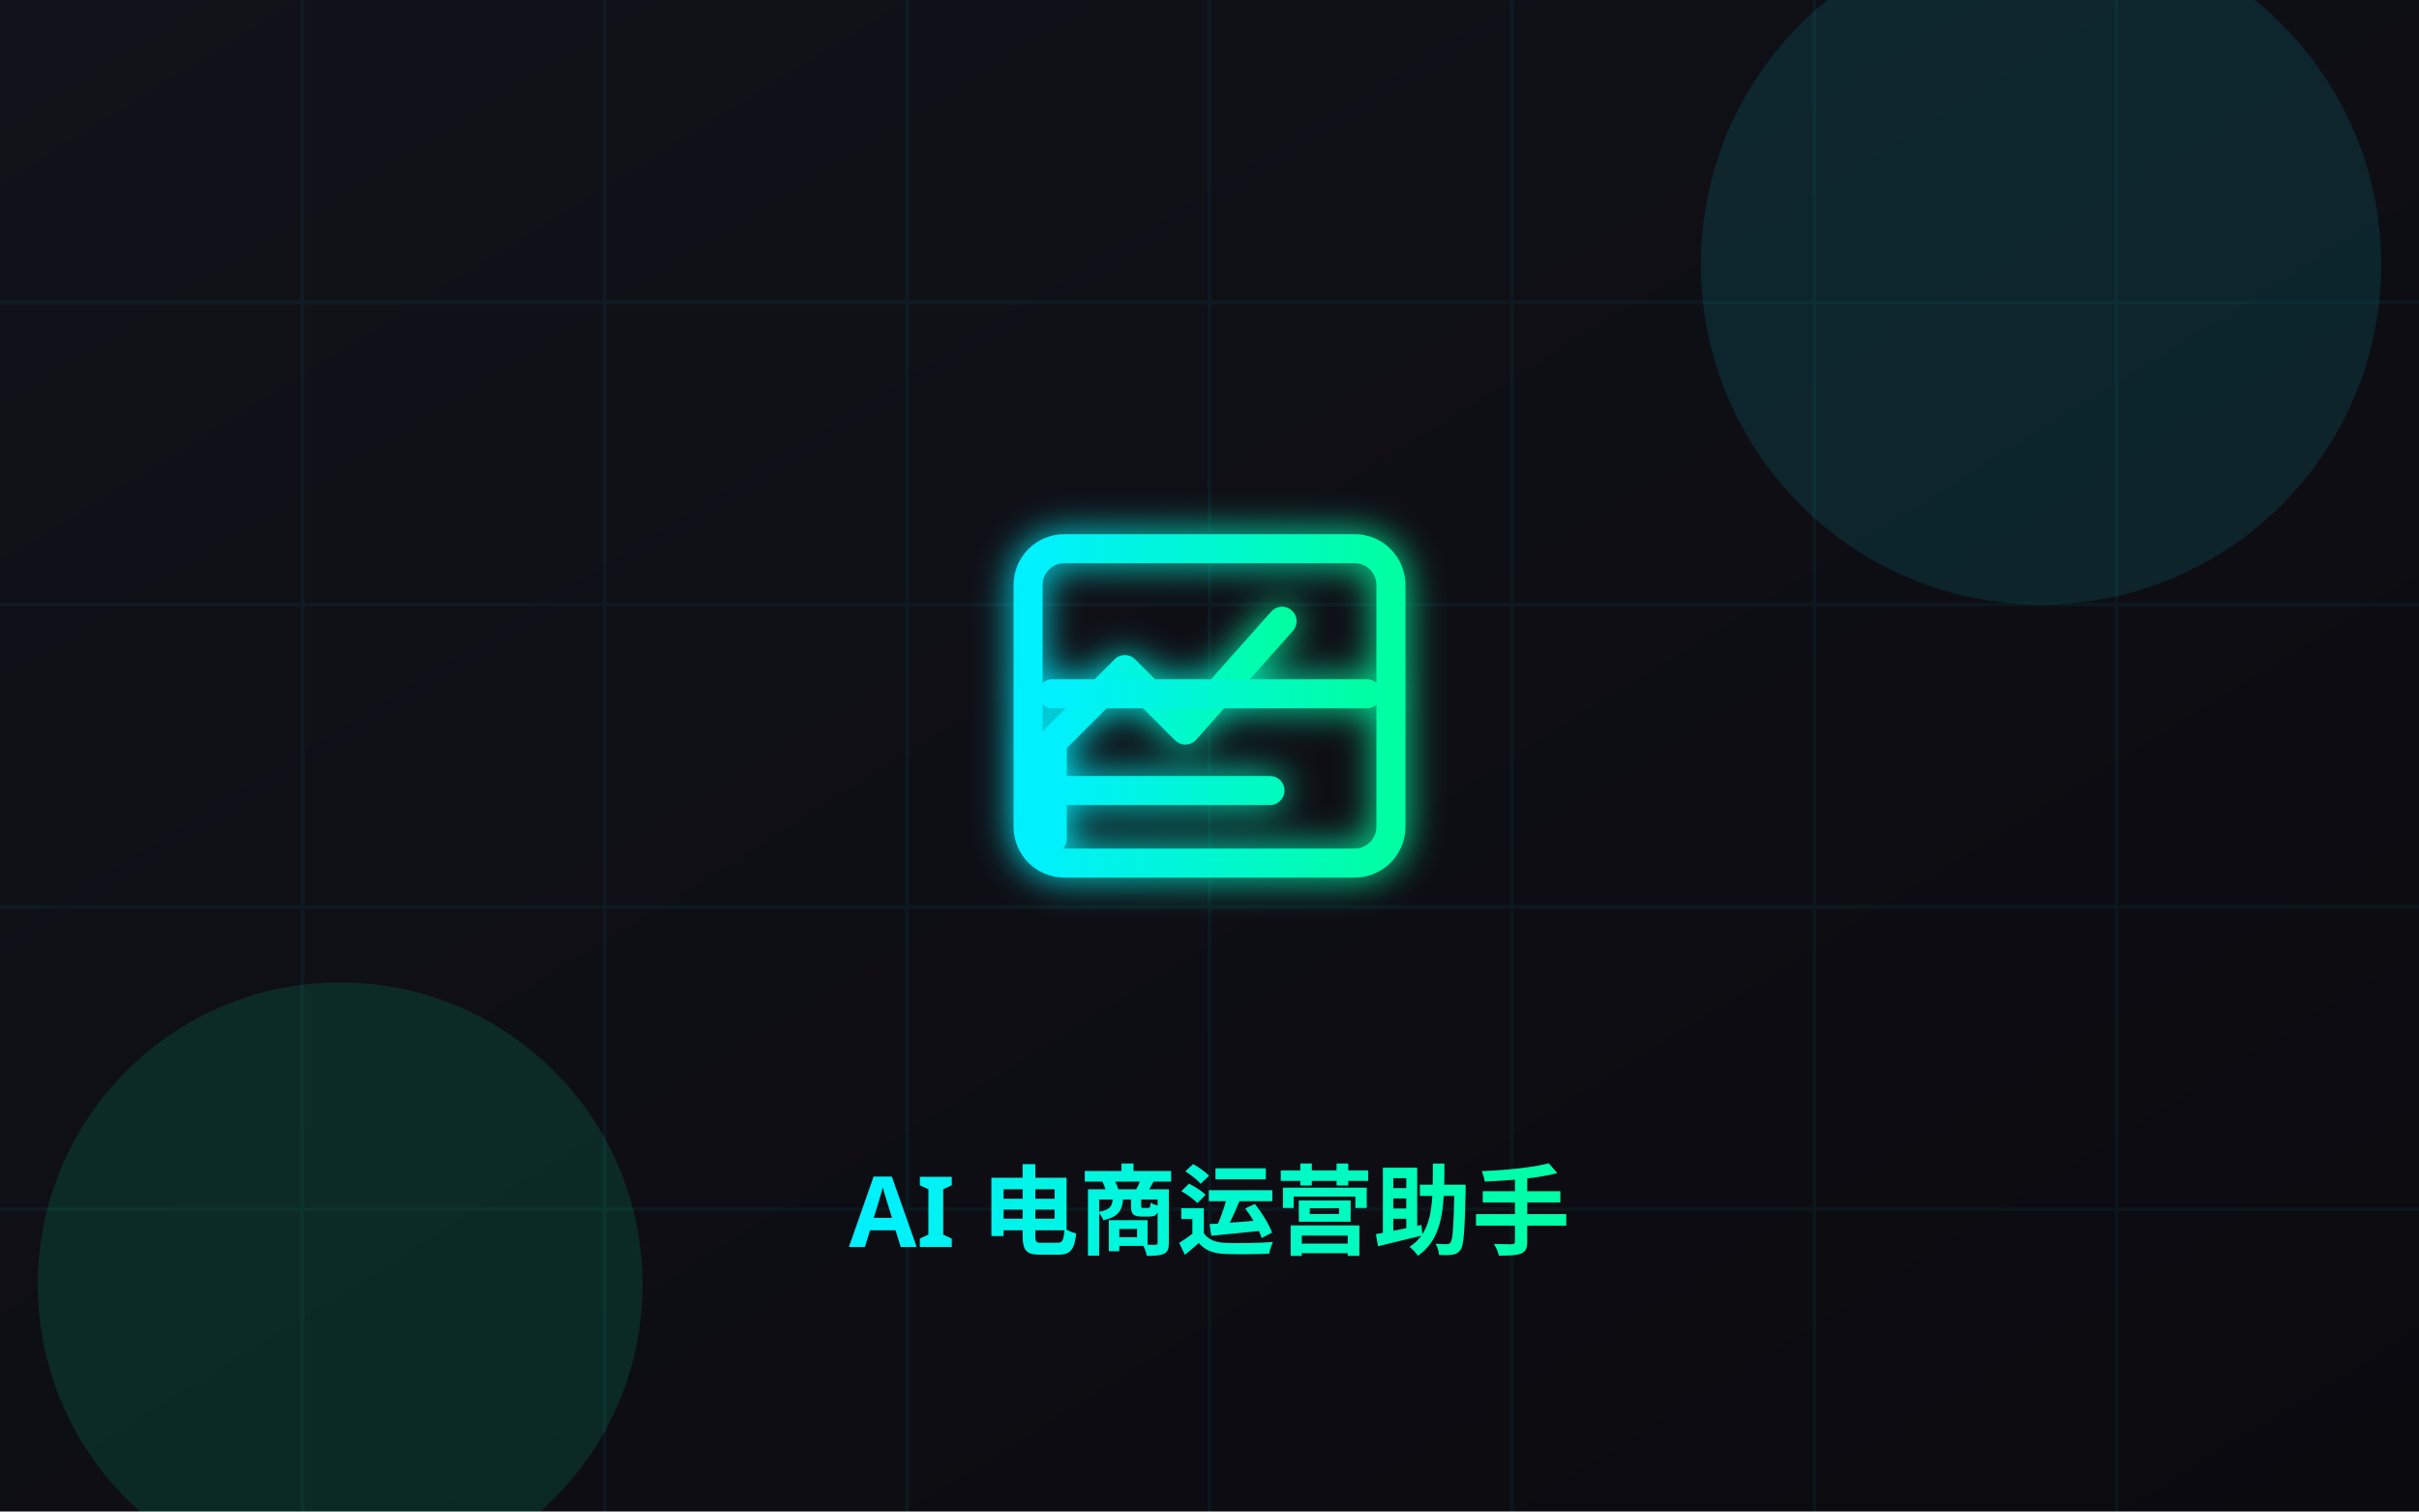
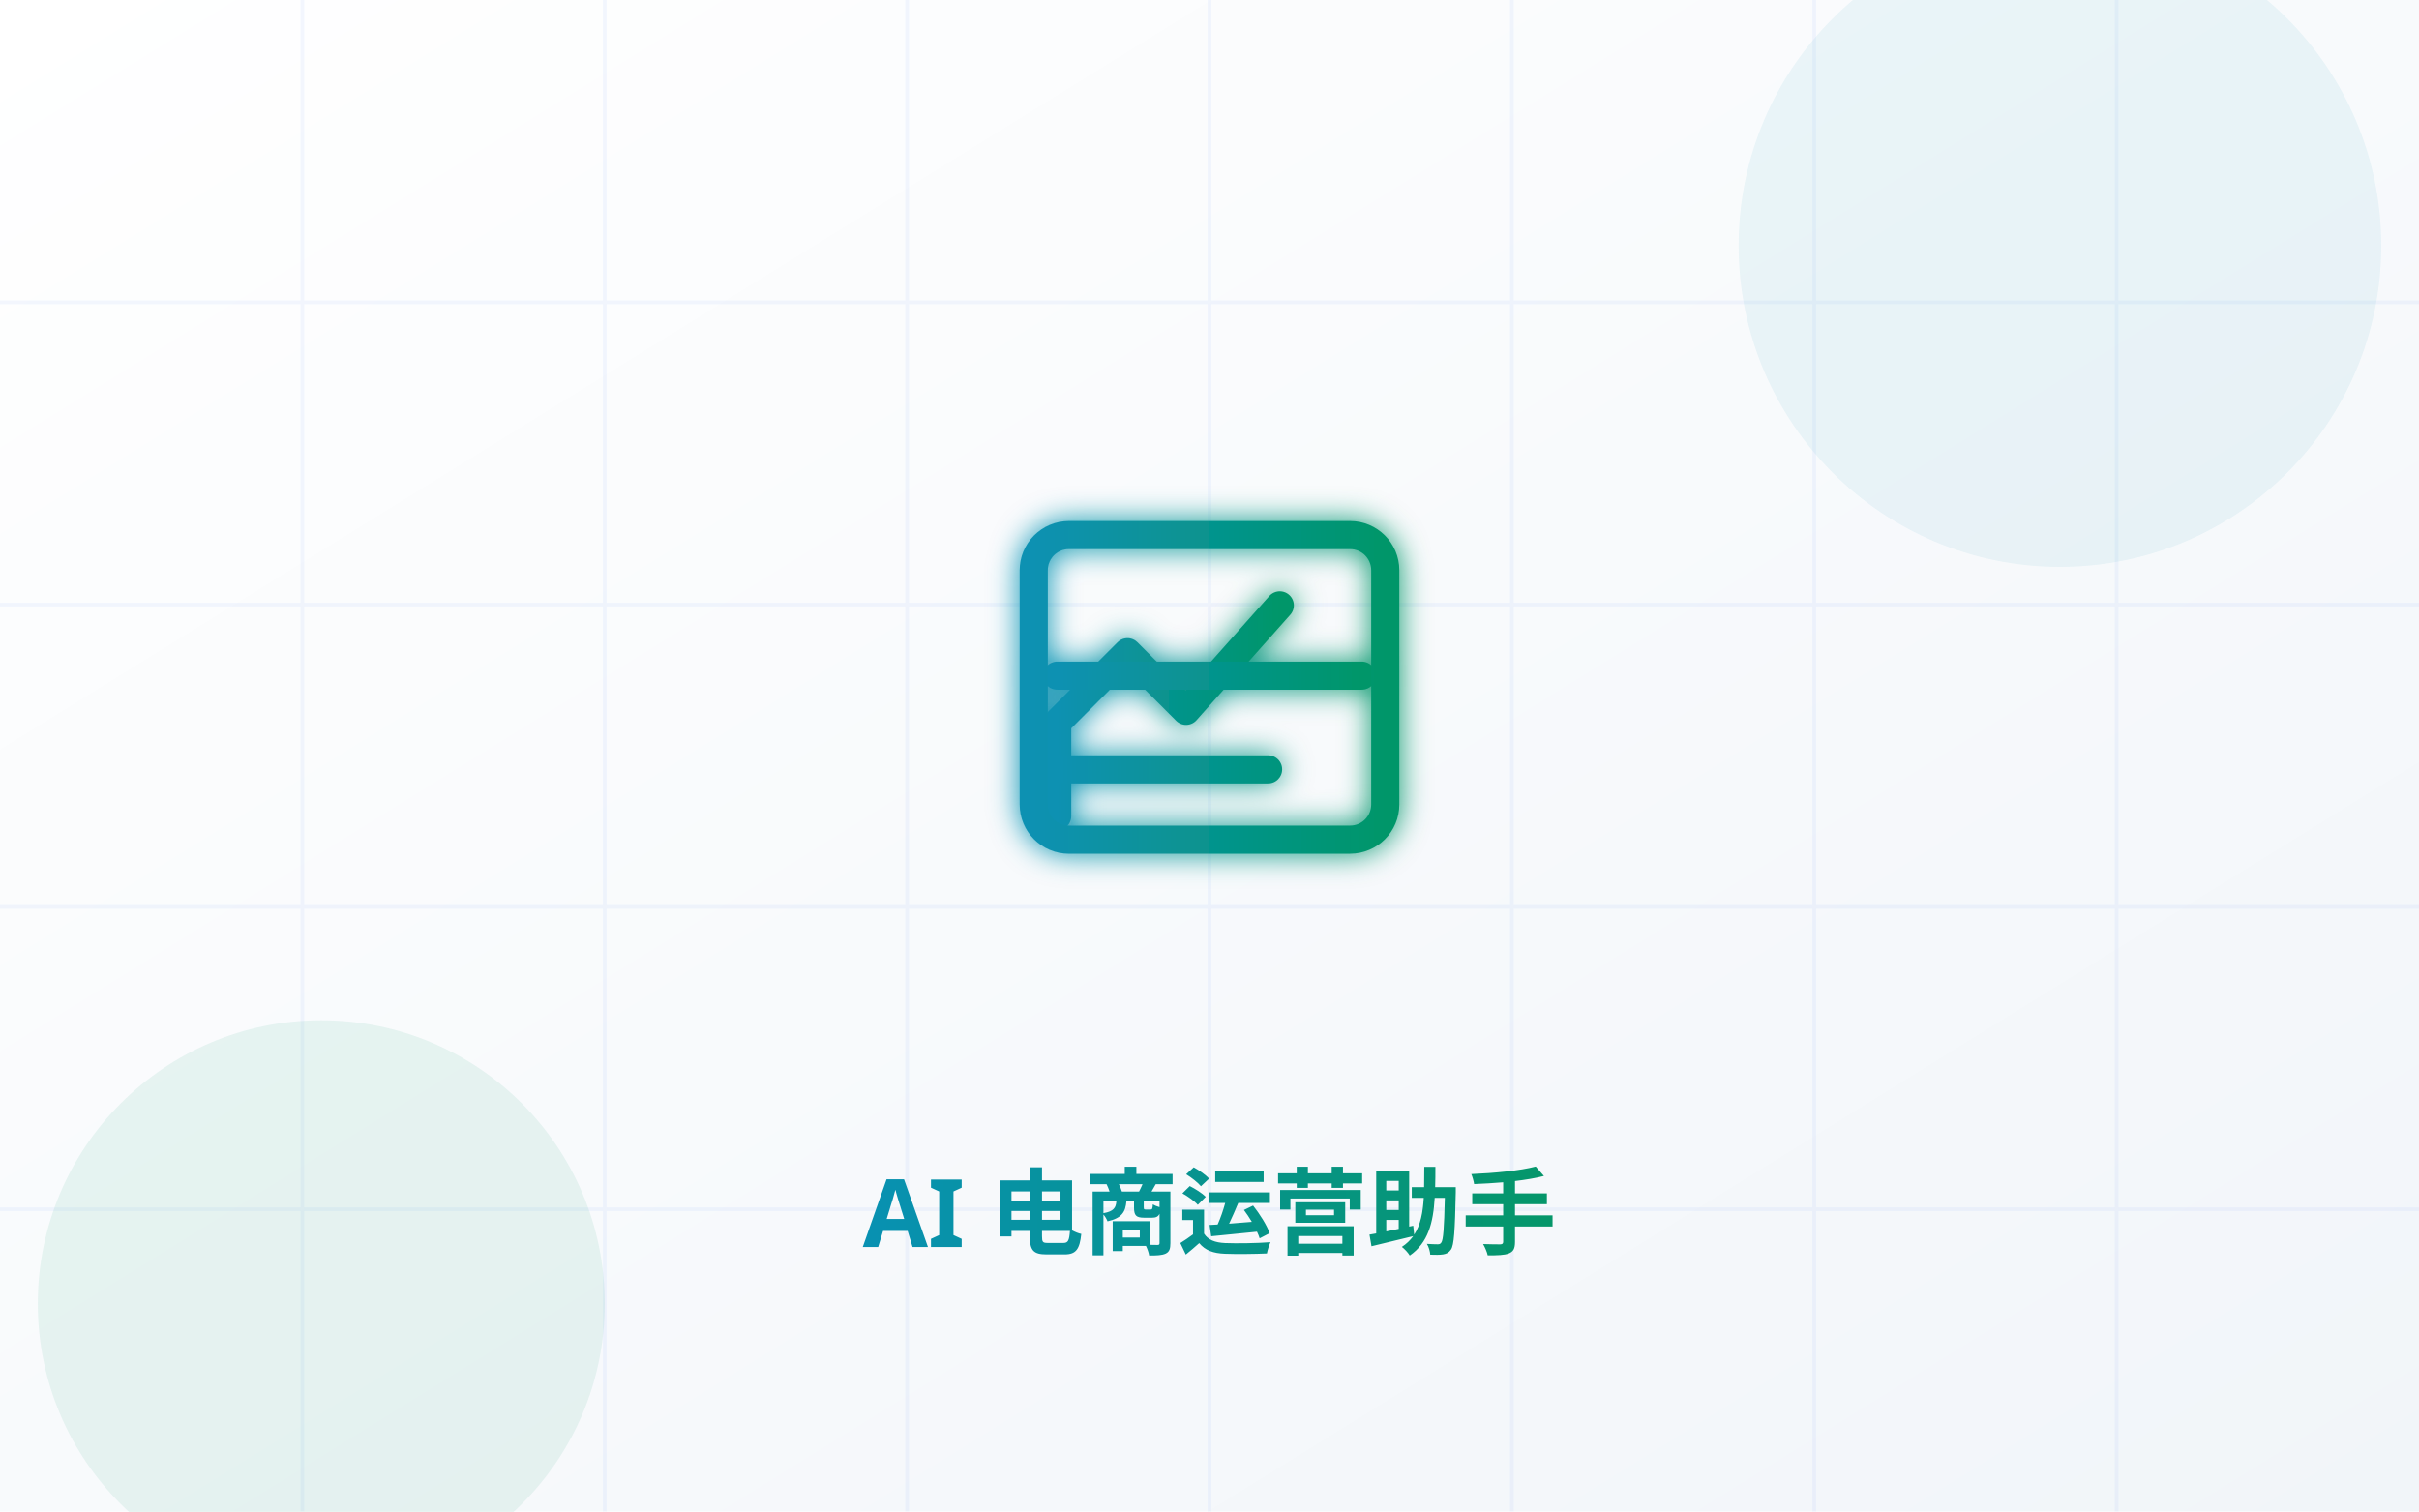
<svg xmlns="http://www.w3.org/2000/svg" viewBox="0 0 640 400" width="640" height="400">
  <defs>
    <linearGradient id="bg" x1="0" y1="0" x2="1" y2="1">
-       <stop offset="0" stop-color="#12121a" />
-       <stop offset="1" stop-color="#0a0a0f" />
+       <stop offset="0" stop-color="#ffffff" />
+       <stop offset="1" stop-color="#f1f5f9" />
    </linearGradient>
    <linearGradient id="g" x1="0" y1="0" x2="1" y2="0">
-       <stop offset="0" stop-color="#00f0ff" />
-       <stop offset="1" stop-color="#00ffa3" />
+       <stop offset="0" stop-color="#0891b2" />
+       <stop offset="1" stop-color="#059669" />
    </linearGradient>
    <filter id="glow" x="-40%" y="-40%" width="180%" height="180%">
-       <feGaussianBlur stdDeviation="5" result="b" />
+       <feGaussianBlur stdDeviation="4" result="b" />
      <feMerge>
        <feMergeNode in="b" />
        <feMergeNode in="SourceGraphic" />
      </feMerge>
    </filter>
  </defs>
  <rect width="640" height="400" fill="url(#bg)" />
-   <g stroke="rgba(0,240,255,.05)" stroke-width="1">
+   <g stroke="rgba(37,99,235,.05)" stroke-width="1">
    <path d="M0 80h640M0 160h640M0 240h640M0 320h640M80 0v400M160 0v400M240 0v400M320 0v400M400 0v400M480 0v400M560 0v400" />
  </g>
-   <circle cx="540" cy="70" r="90" fill="#00f0ff" opacity=".10" />
-   <circle cx="90" cy="340" r="80" fill="#00ffa3" opacity=".12" />
-   <g filter="url(#glow)" transform="translate(320 190)">
-     <g transform="scale(3.2)" stroke="url(#g)" stroke-width="2.4" fill="none" stroke-linecap="round" stroke-linejoin="round">
+   <circle cx="545" cy="65" r="85" fill="#0891b2" opacity=".07" />
+   <circle cx="85" cy="345" r="75" fill="#059669" opacity=".08" />
+   <g filter="url(#glow)" transform="translate(320 185)">
+     <g transform="scale(3.1)" stroke="url(#g)" stroke-width="2.4" fill="none" stroke-linecap="round" stroke-linejoin="round">
      <path d="M-13 10v-8l6 -6 5 5 8 -9" />
      <path d="M-13 -2h26M-13 6h18" />
      <rect x="-15" y="-14" width="30" height="26" rx="3" />
    </g>
  </g>
-   <text x="320" y="330" text-anchor="middle" font-family="sans-serif" font-size="26" font-weight="bold" fill="url(#g)">AI 电商运营助手</text>
+   <text x="320" y="330" text-anchor="middle" font-family="sans-serif" font-size="25" font-weight="bold" fill="url(#g)">AI 电商运营助手</text>
</svg>
